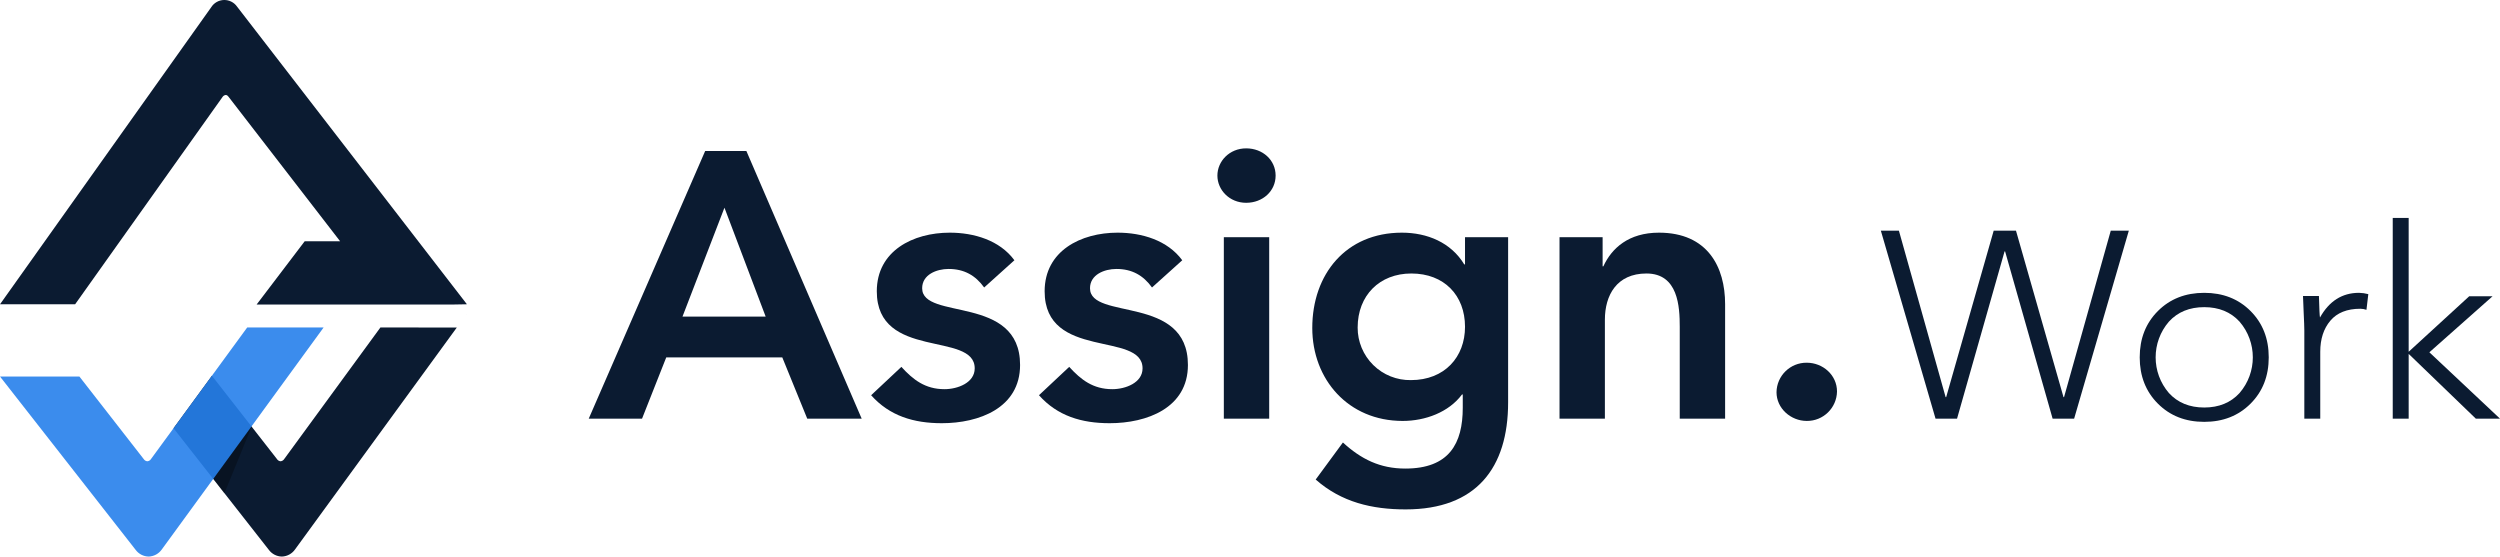
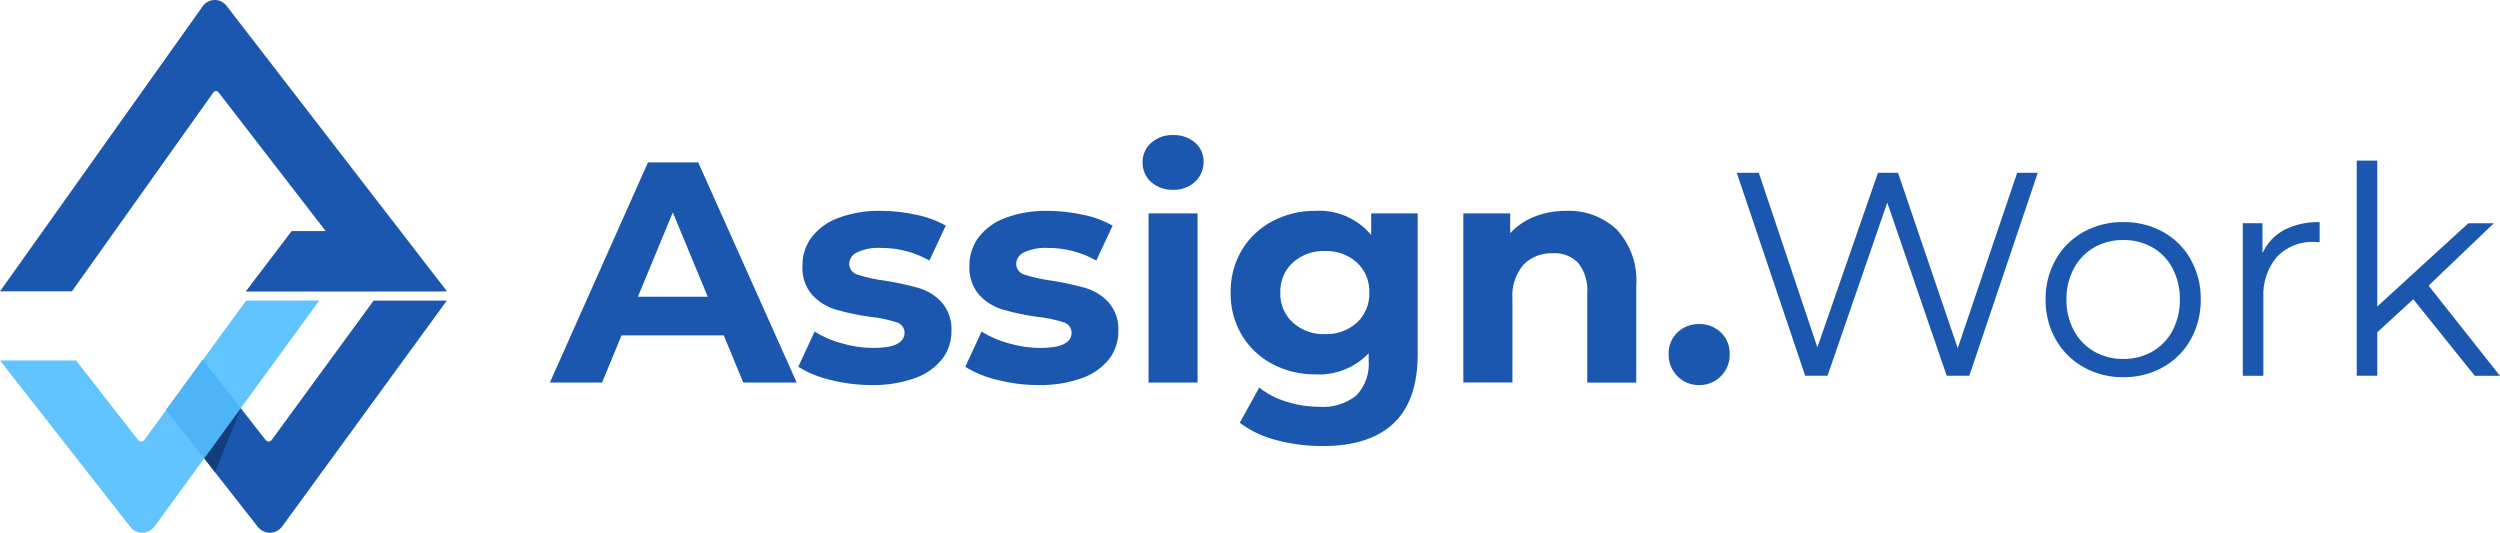
- <svg xmlns="http://www.w3.org/2000/svg" width="1300.649" height="289.555" viewBox="0 0 1300.649 289.555">
-   <g id="Group_5382" data-name="Group 5382" transform="translate(-93.275 -38.241)">
-     <g id="Group_5378" data-name="Group 5378">
-       <path id="Path_13424" data-name="Path 13424" d="M291.178,208.625l-50,68.375a2.571,2.571,0,0,1-1.918,1.228h-.026a2.521,2.521,0,0,1-1.912-1.214l-33.795-43.285-19.98,27.311,49.615,63.29a8.6,8.6,0,0,0,6.711,3.466c.044,0,.09,0,.137,0a8.686,8.686,0,0,0,6.8-3.768l84.131-115.4Z" fill="#0b1b31" />
-       <path id="Path_13425" data-name="Path 13425" d="M335.984,201.7l.077-.105h-.077Z" fill="#0b1b31" />
+ <svg xmlns="http://www.w3.org/2000/svg" width="224.485" height="47.844" viewBox="0 0 224.485 47.844">
+   <defs>
+     <style>.a{fill:#1b57af;}.b{opacity:0.3;}.c{fill:#51beff;opacity:0.9;}</style>
+   </defs>
+   <g transform="translate(-166.797 -1326.016)">
+     <g transform="translate(216.172 1338.145)">
+       <path class="a" d="M15.29-10.346H6.114L4.363-6.111H-.324L8.485-25.876H13L21.84-6.111h-4.8Zm-1.44-3.473-3.134-7.567L7.582-13.819ZM28.56-5.885a14.756,14.756,0,0,1-3.7-.466,9.664,9.664,0,0,1-2.88-1.172l1.468-3.162a9.241,9.241,0,0,0,2.456,1.059,10.3,10.3,0,0,0,2.823.409q2.8,0,2.8-1.384a.979.979,0,0,0-.762-.932,11.292,11.292,0,0,0-2.343-.48,22.608,22.608,0,0,1-3.078-.649,4.775,4.775,0,0,1-2.1-1.3,3.693,3.693,0,0,1-.889-2.654,4.158,4.158,0,0,1,.833-2.555,5.361,5.361,0,0,1,2.428-1.736,10.371,10.371,0,0,1,3.769-.621,14.794,14.794,0,0,1,3.2.353,8.958,8.958,0,0,1,2.64.974l-1.468,3.134A8.765,8.765,0,0,0,29.379-18.2a4.453,4.453,0,0,0-2.118.4,1.162,1.162,0,0,0-.706,1.016,1.009,1.009,0,0,0,.762.988,13.5,13.5,0,0,0,2.428.536A25.992,25.992,0,0,1,32.8-14.6a4.581,4.581,0,0,1,2.061,1.285,3.645,3.645,0,0,1,.875,2.6A4.011,4.011,0,0,1,34.885-8.2a5.407,5.407,0,0,1-2.471,1.708A11.007,11.007,0,0,1,28.56-5.885Zm14.993,0a14.756,14.756,0,0,1-3.7-.466,9.664,9.664,0,0,1-2.88-1.172l1.468-3.162A9.241,9.241,0,0,0,40.9-9.626a10.3,10.3,0,0,0,2.823.409q2.8,0,2.8-1.384a.979.979,0,0,0-.762-.932,11.292,11.292,0,0,0-2.343-.48,22.608,22.608,0,0,1-3.078-.649,4.775,4.775,0,0,1-2.1-1.3,3.693,3.693,0,0,1-.889-2.654,4.158,4.158,0,0,1,.833-2.555A5.361,5.361,0,0,1,40.6-20.906a10.371,10.371,0,0,1,3.769-.621,14.794,14.794,0,0,1,3.2.353,8.958,8.958,0,0,1,2.64.974l-1.468,3.134A8.765,8.765,0,0,0,44.372-18.2a4.453,4.453,0,0,0-2.118.4,1.162,1.162,0,0,0-.706,1.016,1.009,1.009,0,0,0,.762.988,13.5,13.5,0,0,0,2.428.536,25.992,25.992,0,0,1,3.049.664,4.581,4.581,0,0,1,2.061,1.285,3.645,3.645,0,0,1,.875,2.6A4.011,4.011,0,0,1,49.878-8.2a5.407,5.407,0,0,1-2.471,1.708A11.007,11.007,0,0,1,43.553-5.885ZM53.435-21.3h4.4v15.19h-4.4Zm2.2-2.118a2.794,2.794,0,0,1-1.976-.706,2.289,2.289,0,0,1-.762-1.751,2.289,2.289,0,0,1,.762-1.751,2.794,2.794,0,0,1,1.976-.706,2.864,2.864,0,0,1,1.976.678,2.173,2.173,0,0,1,.762,1.694,2.4,2.4,0,0,1-.762,1.821A2.761,2.761,0,0,1,55.638-23.419ZM77.6-21.3V-8.652q0,4.179-2.174,6.212T69.077-.408A15.889,15.889,0,0,1,64.9-.944,9.136,9.136,0,0,1,61.623-2.5l1.751-3.162A7.2,7.2,0,0,0,65.8-4.4a9.662,9.662,0,0,0,2.936.466,4.762,4.762,0,0,0,3.374-1.031A4.107,4.107,0,0,0,73.2-8.088v-.649a6.163,6.163,0,0,1-4.8,1.892,8.061,8.061,0,0,1-3.826-.918,6.993,6.993,0,0,1-2.753-2.583,7.224,7.224,0,0,1-1.016-3.84,7.224,7.224,0,0,1,1.016-3.84,6.993,6.993,0,0,1,2.753-2.583,8.061,8.061,0,0,1,3.826-.918,6.029,6.029,0,0,1,5.026,2.174V-21.3ZM69.275-10.459a4.056,4.056,0,0,0,2.866-1.031,3.5,3.5,0,0,0,1.115-2.7,3.5,3.5,0,0,0-1.115-2.7,4.056,4.056,0,0,0-2.866-1.031,4.108,4.108,0,0,0-2.88,1.031,3.479,3.479,0,0,0-1.129,2.7,3.479,3.479,0,0,0,1.129,2.7A4.108,4.108,0,0,0,69.275-10.459ZM90.931-21.527a6.251,6.251,0,0,1,4.56,1.694,6.718,6.718,0,0,1,1.736,5.026v8.7h-4.4V-14.13a3.96,3.96,0,0,0-.791-2.7,2.9,2.9,0,0,0-2.287-.889,3.505,3.505,0,0,0-2.654,1.031,4.267,4.267,0,0,0-.988,3.063v7.51H81.7V-21.3h4.207v1.779a5.841,5.841,0,0,1,2.174-1.482A7.575,7.575,0,0,1,90.931-21.527ZM102.875-5.885a2.647,2.647,0,0,1-1.948-.791,2.682,2.682,0,0,1-.791-1.976,2.577,2.577,0,0,1,.791-1.962,2.726,2.726,0,0,1,1.948-.748,2.726,2.726,0,0,1,1.948.748,2.577,2.577,0,0,1,.791,1.962,2.682,2.682,0,0,1-.791,1.976A2.647,2.647,0,0,1,102.875-5.885Z" transform="translate(0.324 28.332)" />
+       <path class="a" d="M28.213-22.65,22.067-4.423H20.036L14.7-19.968,9.334-4.423H7.329L1.184-22.65H3.163L8.423-6.975,13.865-22.65h1.8L21.026-6.9,26.364-22.65ZM35.894-4.293a7.118,7.118,0,0,1-3.567-.9,6.551,6.551,0,0,1-2.5-2.487,7.09,7.09,0,0,1-.911-3.593,7.09,7.09,0,0,1,.911-3.593,6.458,6.458,0,0,1,2.5-2.474,7.2,7.2,0,0,1,3.567-.885,7.2,7.2,0,0,1,3.567.885,6.368,6.368,0,0,1,2.487,2.474,7.17,7.17,0,0,1,.9,3.593,7.17,7.17,0,0,1-.9,3.593,6.459,6.459,0,0,1-2.487,2.487A7.119,7.119,0,0,1,35.894-4.293Zm0-1.64A5.168,5.168,0,0,0,38.511-6.6a4.629,4.629,0,0,0,1.81-1.888,5.841,5.841,0,0,0,.651-2.786,5.841,5.841,0,0,0-.651-2.786,4.629,4.629,0,0,0-1.81-1.888,5.168,5.168,0,0,0-2.617-.664,5.168,5.168,0,0,0-2.617.664,4.716,4.716,0,0,0-1.823,1.888,5.748,5.748,0,0,0-.664,2.786,5.748,5.748,0,0,0,.664,2.786A4.716,4.716,0,0,0,33.277-6.6,5.168,5.168,0,0,0,35.894-5.933Zm12.5-9.5a4.48,4.48,0,0,1,1.94-2.083,6.592,6.592,0,0,1,3.19-.7v1.8l-.443-.026a4.374,4.374,0,0,0-3.385,1.328A5.291,5.291,0,0,0,48.471-11.4v6.978H46.622v-13.7h1.771Zm13.54,4.14L58.7-8.329v3.906H56.856V-23.744H58.7v13.1l8.176-7.473h2.291l-5.859,5.6,6.406,8.1H67.454Z" transform="translate(105.391 26.035)" />
    </g>
-     <g id="Group_5381" data-name="Group 5381">
-       <g id="Group_5379" data-name="Group 5379">
-         <path id="Path_13426" data-name="Path 13426" d="M460.148,116.8h21.438l59.99,139.254H513.253l-12.981-31.864H439.889L427.3,256.056H399.569Zm31.47,86.148L470.179,146.3,448.347,202.95Z" fill="#0b1b31" />
-         <path id="Path_13427" data-name="Path 13427" d="M605.295,187.806c-4.524-6.294-10.424-9.638-18.489-9.638-6.294,0-13.768,2.95-13.768,10.031,0,16.915,50.942,3.147,50.942,39.927,0,22.423-21.439,30.29-40.714,30.29-14.555,0-27.143-3.737-36.78-14.555l15.735-14.752c6.1,6.688,12.391,11.605,22.422,11.605,6.884,0,15.734-3.344,15.734-10.818,0-19.471-50.941-4.131-50.941-40.124,0-21.045,18.882-30.486,37.961-30.486,12.588,0,25.962,3.934,33.633,14.358Z" fill="#0b1b31" />
-         <path id="Path_13428" data-name="Path 13428" d="M692.618,187.806c-4.525-6.294-10.425-9.638-18.49-9.638-6.294,0-13.767,2.95-13.767,10.031,0,16.915,50.941,3.147,50.941,39.927,0,22.423-21.438,30.29-40.714,30.29-14.554,0-27.142-3.737-36.78-14.555l15.735-14.752c6.1,6.688,12.391,11.605,22.422,11.605,6.884,0,15.735-3.344,15.735-10.818,0-19.471-50.942-4.131-50.942-40.124,0-21.045,18.882-30.486,37.961-30.486,12.588,0,25.962,3.934,33.633,14.358Z" fill="#0b1b31" />
-         <path id="Path_13429" data-name="Path 13429" d="M741.586,115.426c8.655,0,15.342,6.1,15.342,14.161s-6.687,14.161-15.342,14.161-14.947-6.688-14.947-14.161S732.933,115.426,741.586,115.426Zm-11.6,46.22h23.6v94.41h-23.6Z" fill="#0b1b31" />
-         <path id="Path_13430" data-name="Path 13430" d="M877.887,161.646V247.6c0,34.027-16.521,55.662-53.3,55.662-17.505,0-33.436-3.737-46.81-15.538l14.161-19.275c9.44,8.653,19.275,13.571,32.453,13.571,22.816,0,29.9-12.981,29.9-31.667v-6.883h-.394c-6.884,9.244-19.079,13.767-30.88,13.767C794.689,257.235,776,235.6,776,208.851c0-27.929,17.5-49.565,46.615-49.565,13.177,0,25.569,5.114,32.453,16.521h.393V161.646Zm-78.28,47.008a27.246,27.246,0,0,0,27.732,27.34c17.505,0,28.126-12,28.126-27.733,0-16.325-10.817-27.733-27.929-27.733C811.014,180.528,799.607,191.936,799.607,208.654Z" fill="#0b1b31" />
-         <path id="Path_13431" data-name="Path 13431" d="M904.63,161.646h22.422v15.145h.394c4.327-9.441,13.177-17.505,28.912-17.505,25.373,0,34.421,17.9,34.421,37.174v59.6h-23.6V208.261c0-10.424-.787-27.733-17.308-27.733-15.538,0-21.636,11.408-21.636,24v51.532h-23.6Z" fill="#0b1b31" />
-         <path id="Path_13432" data-name="Path 13432" d="M1033.257,226.946c8.458,0,15.736,6.49,15.736,14.948a15.575,15.575,0,0,1-15.736,15.341c-8.26,0-15.734-6.49-15.734-14.947A15.574,15.574,0,0,1,1033.257,226.946Z" fill="#0b1b31" />
-       </g>
-       <g id="Group_5380" data-name="Group 5380">
-         <path id="Path_13433" data-name="Path 13433" d="M1100.259,256.056l-28.455-97.8h9.394l24.31,86.608h.277l24.725-86.608h11.6l24.725,86.608h.276l24.311-86.608h9.393l-28.455,97.8h-11.189l-24.725-87.023h-.277l-24.725,87.023Z" fill="#0b1b31" />
-         <path id="Path_13434" data-name="Path 13434" d="M1215.944,248.251q-9.463-9.461-9.462-24.1t9.462-24.1q9.459-9.461,24.1-9.462t24.1,9.462q9.459,9.462,9.462,24.1t-9.462,24.1q-9.463,9.462-24.1,9.462T1215.944,248.251Zm5.732-42.683a28.443,28.443,0,0,0,0,37.157q6.906,7.531,18.372,7.529t18.371-7.529a28.439,28.439,0,0,0,0-37.157q-6.907-7.525-18.371-7.528T1221.676,205.568Z" fill="#0b1b31" />
-         <path id="Path_13435" data-name="Path 13435" d="M1292.122,256.056V210.2q0-2.487-.345-9.462t-.345-8.495h8.287q.276,10.085.553,11.189,7.18-12.847,20.306-12.847a20.375,20.375,0,0,1,4.834.69l-.967,8.151a10.076,10.076,0,0,0-3.177-.553q-10.359,0-15.608,6.216t-5.249,16.161v34.81Z" fill="#0b1b31" />
-         <path id="Path_13436" data-name="Path 13436" d="M1338.12,256.056V151.628h8.288v69.618l31.493-28.869h12.156l-32.876,29.145,36.743,34.534h-12.569l-34.947-33.705v33.705Z" fill="#0b1b31" />
-       </g>
+     <g transform="translate(166.797 1326.016)">
+       <path class="a" d="M241.8,285.629l-9.111,12.459a.425.425,0,0,1-.317.2h0a.416.416,0,0,1-.316-.2l-5.584-7.152-3.3,4.513,8.2,10.458a1.42,1.42,0,0,0,1.109.573h.023a1.435,1.435,0,0,0,1.124-.623l14.748-20.229Z" transform="translate(-208.252 -258.637)" />
+       <path class="a" d="M153.28,122.843a1.334,1.334,0,0,0-2.227.056L132.9,148.43h6.457l12.659-17.8a.386.386,0,0,1,.276-.19c.1-.012.182.058.266.167l9.582,12.41H159.09l-4.13,5.434h17.018L173,148.43h.035Z" transform="translate(-132.899 -122.271)" />
+       <path class="b" d="M244.813,349.928l-.953-1.255,3.3-4.5Z" transform="translate(-225.525 -307.511)" />
+       <path class="c" d="M155,285.629l-9.111,12.459a.425.425,0,0,1-.317.2h0a.41.41,0,0,1-.307-.184l-5.535-7.1H132.9l11.662,14.9a1.42,1.42,0,0,0,1.109.573h.023a1.435,1.435,0,0,0,1.124-.623l14.748-20.229Z" transform="translate(-132.899 -258.637)" />
    </g>
-     <path id="Path_13437" data-name="Path 13437" d="M216.621,41.7a8.074,8.074,0,0,0-13.477.336L93.275,196.555h39.078l76.61-107.741a2.34,2.34,0,0,1,1.671-1.152c.6-.073,1.1.349,1.611,1.013l57.992,75.1H251.785l-24.993,32.886H329.786l6.2-.11h.214Z" fill="#0b1b31" />
-     <path id="Path_13438" data-name="Path 13438" d="M210,294.948l-5.768-7.593,19.993-27.208Z" opacity="0.3" />
-     <path id="Path_13439" data-name="Path 13439" d="M221.875,208.625l-50,68.375a2.571,2.571,0,0,1-1.918,1.228h-.026a2.48,2.48,0,0,1-1.855-1.111l-33.5-42.992h-41.3l70.581,90.2a8.592,8.592,0,0,0,6.71,3.467c.045,0,.091,0,.137,0a8.681,8.681,0,0,0,6.8-3.767l84.131-115.4Z" fill="#2680eb" opacity="0.9" />
  </g>
</svg>
